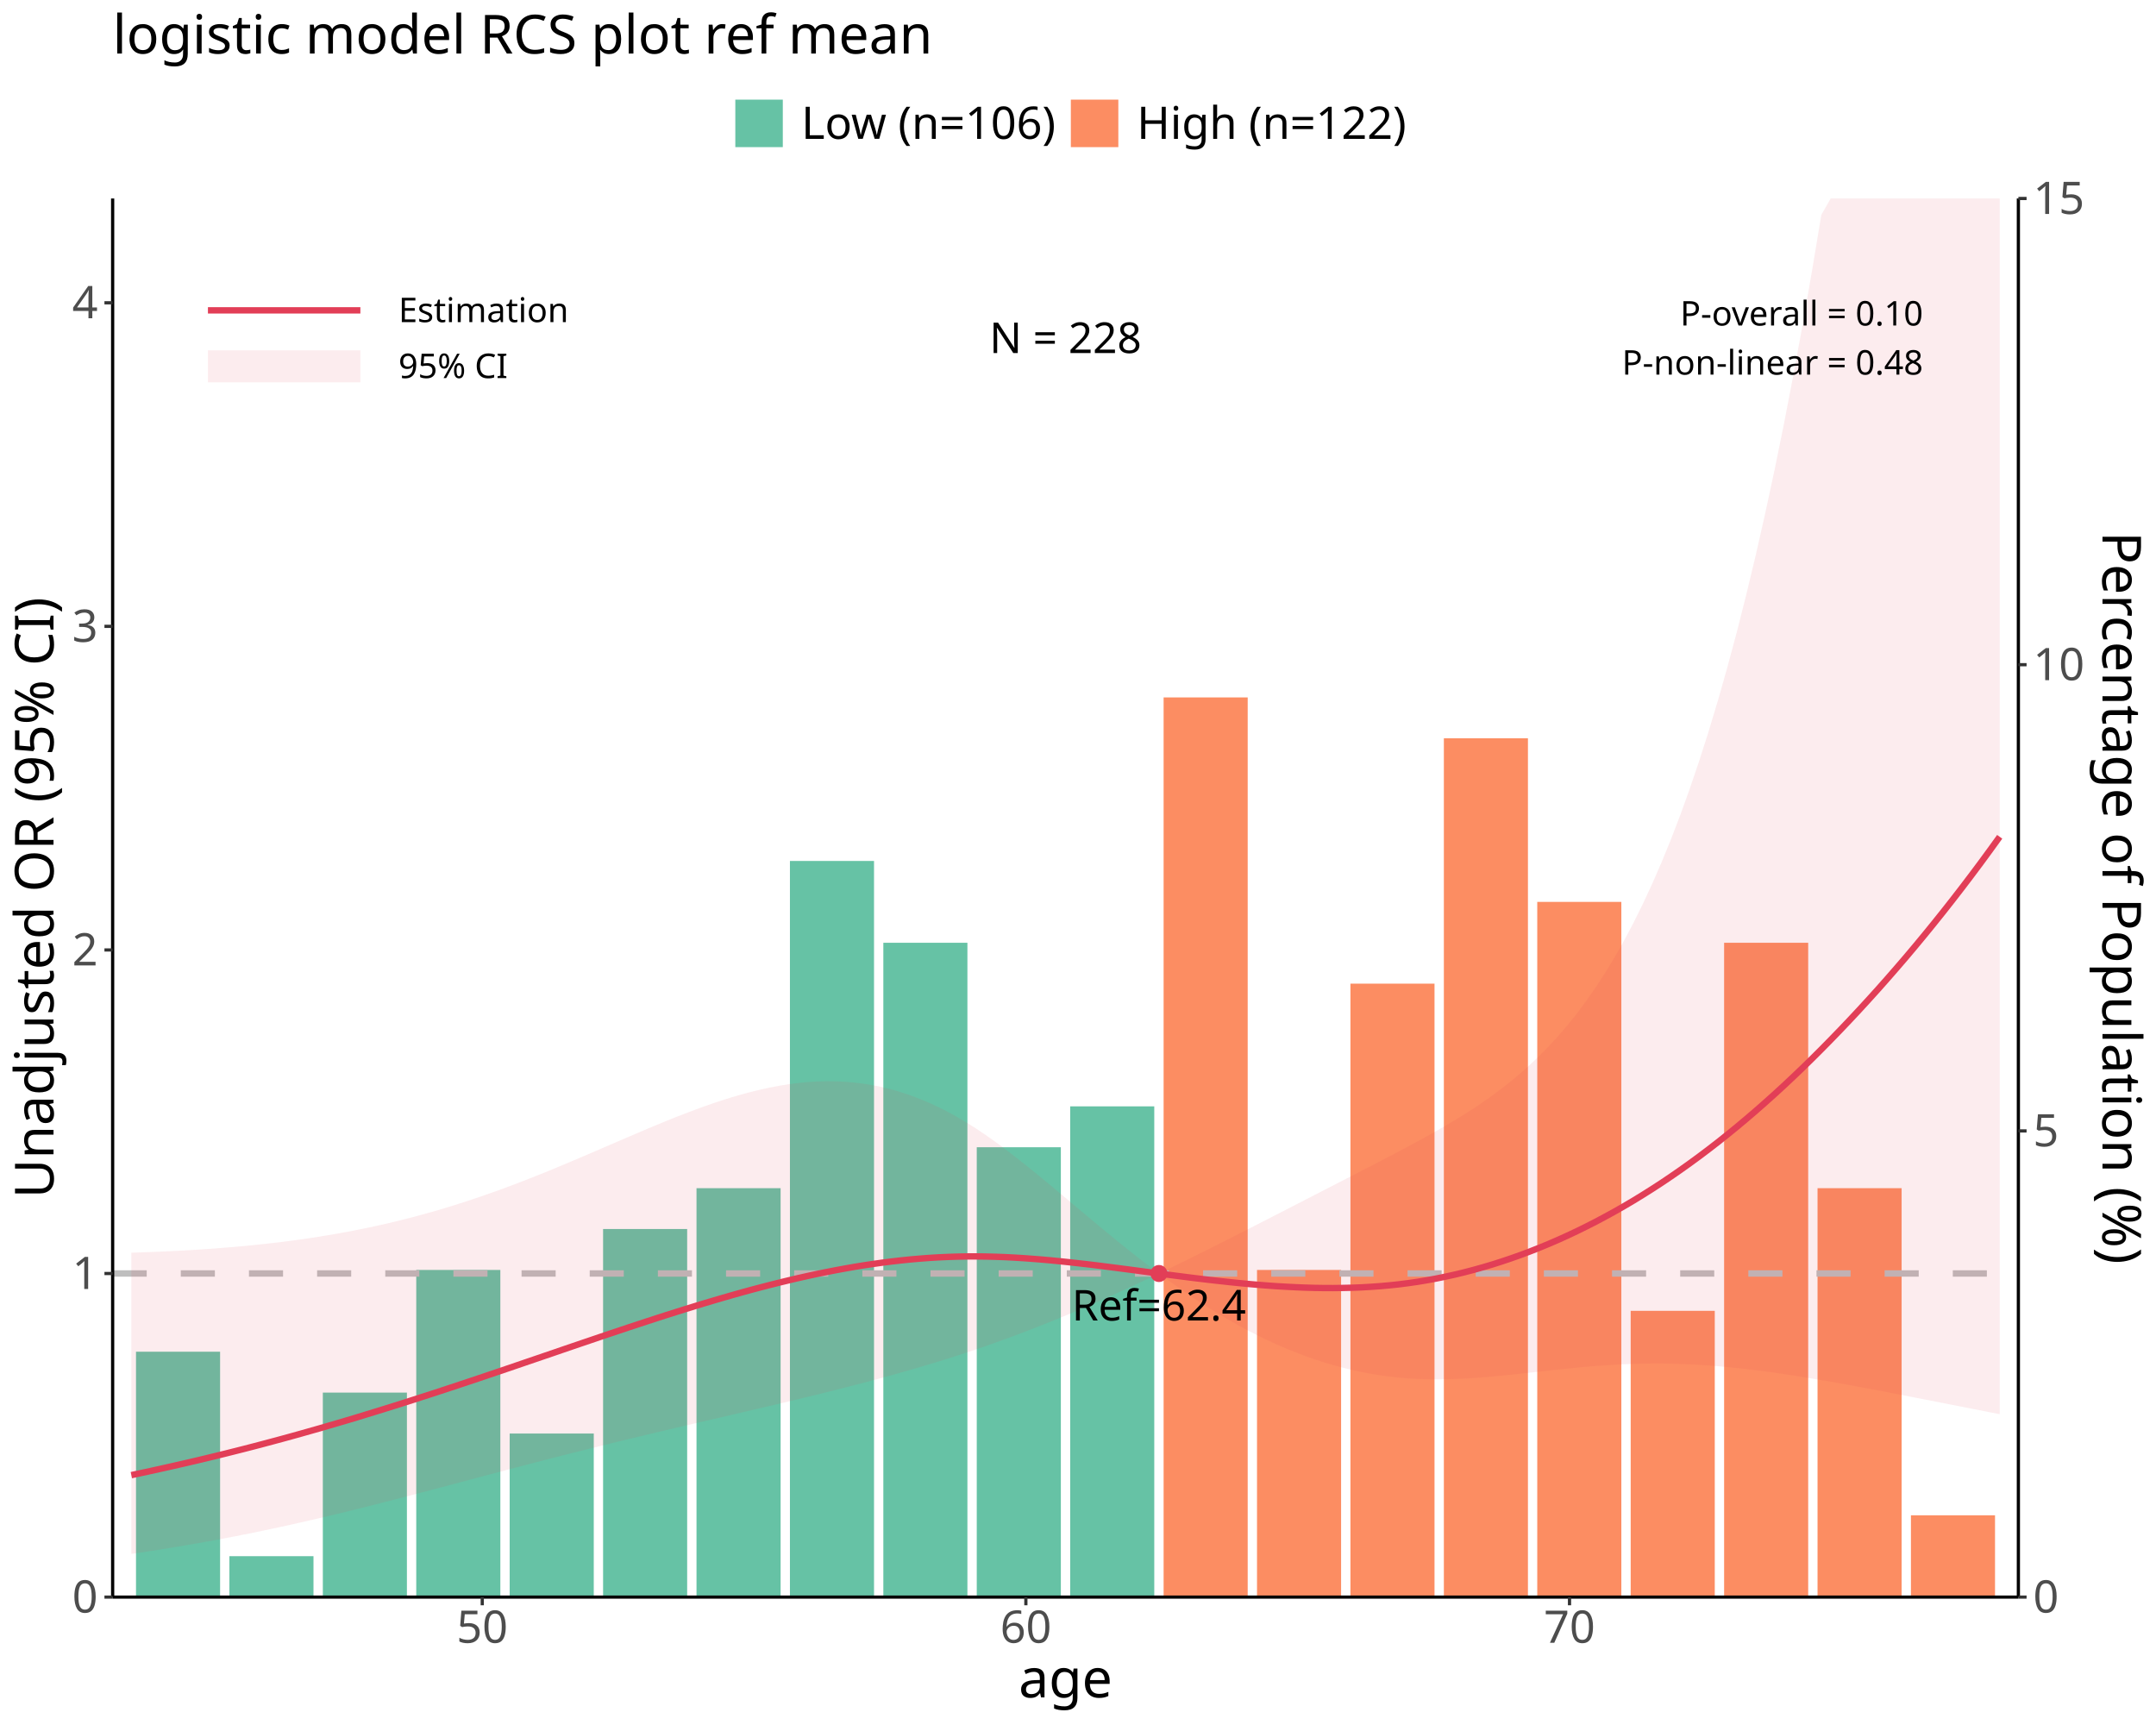
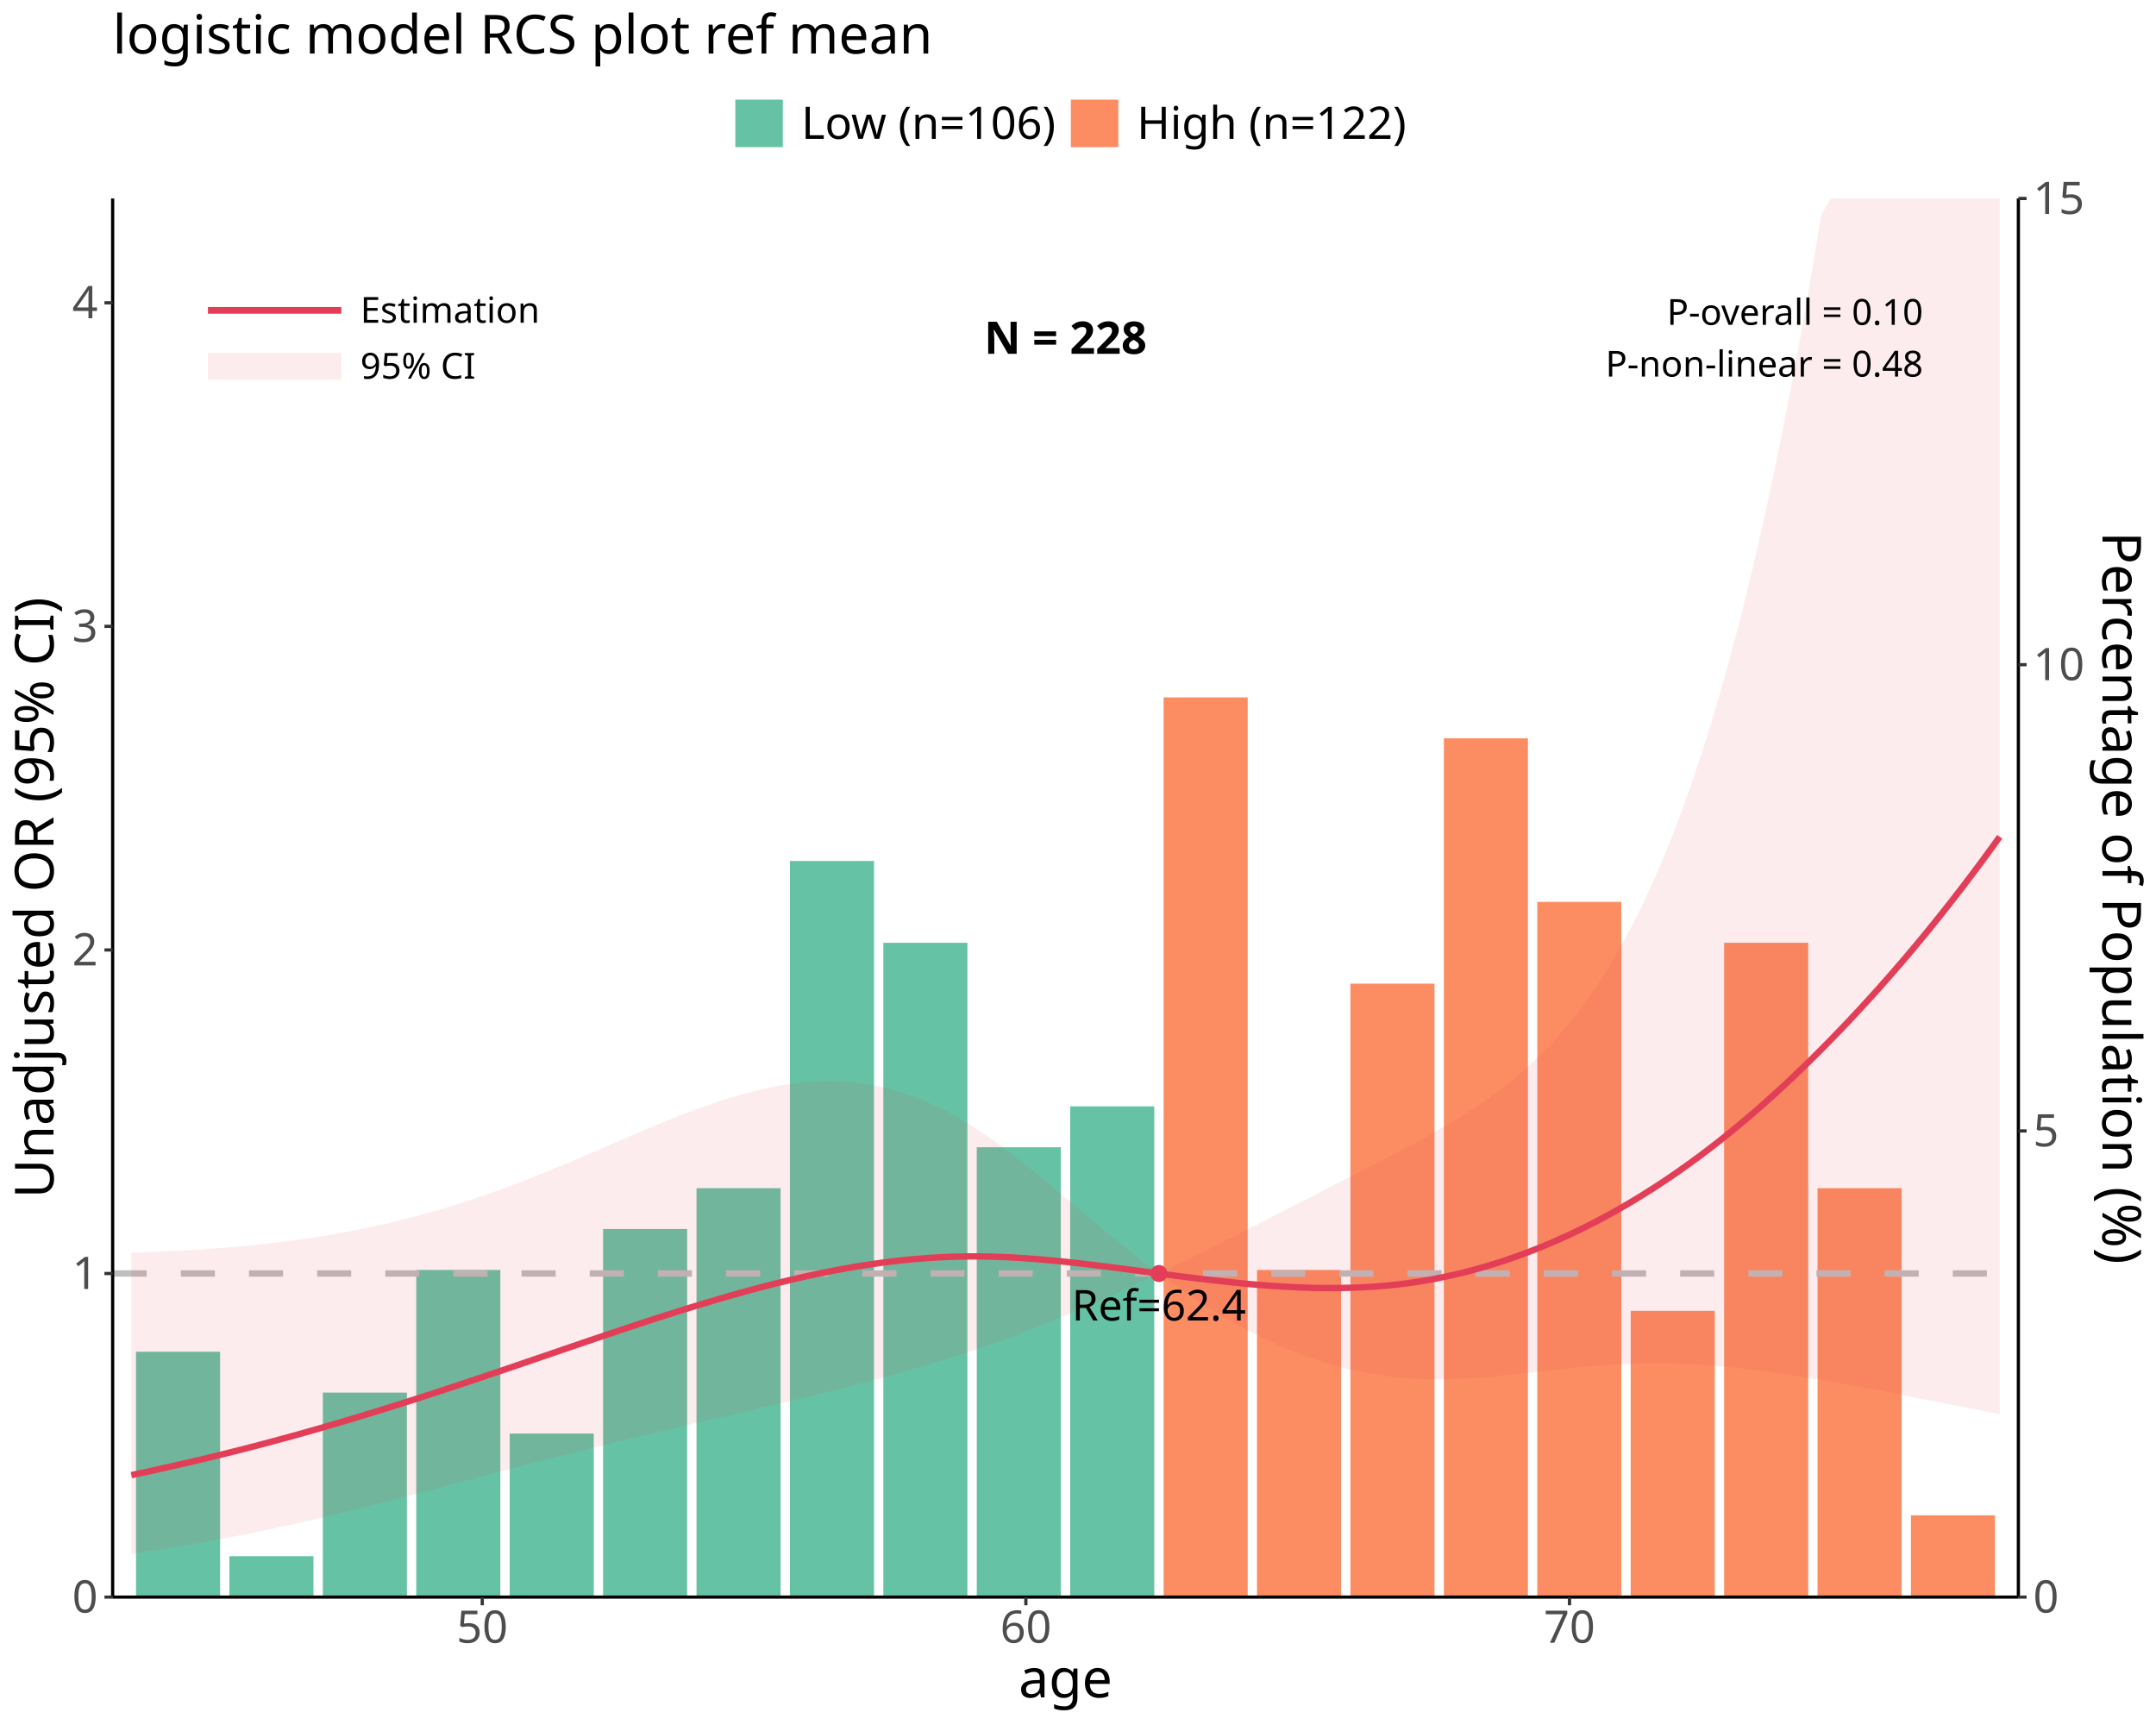
<svg xmlns="http://www.w3.org/2000/svg" class="svglite" data-engine-version="2.0" width="720.00pt" height="576.00pt" viewBox="0 0 720.00 576.00">
  <defs>
    <style type="text/css">
    .svglite line, .svglite polyline, .svglite polygon, .svglite path, .svglite rect, .svglite circle {
      fill: none;
      stroke: #000000;
      stroke-linecap: round;
      stroke-linejoin: round;
      stroke-miterlimit: 10.00;
    }
  </style>
  </defs>
  <rect width="100%" height="100%" style="stroke: none; fill: #FFFFFF;" />
  <defs>
    <clipPath id="cpMC4wMHw3MjAuMDB8MC4wMHw1NzYuMDA=">
      <rect x="0.00" y="0.00" width="720.00" height="576.00" />
    </clipPath>
  </defs>
  <g clip-path="url(#cpMC4wMHw3MjAuMDB8MC4wMHw1NzYuMDA=)">
    <rect x="0.00" y="0.00" width="720.00" height="576.00" style="stroke-width: 1.07; stroke: #FFFFFF; fill: #FFFFFF;" />
  </g>
  <defs>
    <clipPath id="cpMzcuNjJ8Njc0LjA0fDY2LjI4fDUzMy4yOQ==">
      <rect x="37.62" y="66.28" width="636.42" height="467.01" />
    </clipPath>
  </defs>
  <g clip-path="url(#cpMzcuNjJ8Njc0LjA0fDY2LjI4fDUzMy4yOQ==)">
    <rect x="37.62" y="66.28" width="636.42" height="467.01" style="stroke-width: 1.07; stroke: none; fill: #FFFFFF;" />
    <rect x="45.42" y="451.36" width="28.08" height="81.93" style="stroke-width: 1.07; stroke: none; stroke-linecap: butt; stroke-linejoin: miter; fill: #66C2A5;" />
    <rect x="76.61" y="519.63" width="28.08" height="13.66" style="stroke-width: 1.07; stroke: none; stroke-linecap: butt; stroke-linejoin: miter; fill: #66C2A5;" />
    <rect x="107.81" y="465.01" width="28.08" height="68.28" style="stroke-width: 1.07; stroke: none; stroke-linecap: butt; stroke-linejoin: miter; fill: #66C2A5;" />
    <rect x="139.01" y="424.05" width="28.08" height="109.24" style="stroke-width: 1.07; stroke: none; stroke-linecap: butt; stroke-linejoin: miter; fill: #66C2A5;" />
    <rect x="170.21" y="478.67" width="28.08" height="54.62" style="stroke-width: 1.07; stroke: none; stroke-linecap: butt; stroke-linejoin: miter; fill: #66C2A5;" />
    <rect x="201.40" y="410.39" width="28.08" height="122.90" style="stroke-width: 1.07; stroke: none; stroke-linecap: butt; stroke-linejoin: miter; fill: #66C2A5;" />
    <rect x="232.60" y="396.74" width="28.08" height="136.55" style="stroke-width: 1.07; stroke: none; stroke-linecap: butt; stroke-linejoin: miter; fill: #66C2A5;" />
    <rect x="263.80" y="287.49" width="28.08" height="245.79" style="stroke-width: 1.07; stroke: none; stroke-linecap: butt; stroke-linejoin: miter; fill: #66C2A5;" />
    <rect x="294.99" y="314.81" width="28.08" height="218.48" style="stroke-width: 1.07; stroke: none; stroke-linecap: butt; stroke-linejoin: miter; fill: #66C2A5;" />
    <rect x="326.19" y="383.08" width="28.08" height="150.21" style="stroke-width: 1.07; stroke: none; stroke-linecap: butt; stroke-linejoin: miter; fill: #66C2A5;" />
    <rect x="357.39" y="369.43" width="28.08" height="163.86" style="stroke-width: 1.07; stroke: none; stroke-linecap: butt; stroke-linejoin: miter; fill: #66C2A5;" />
    <rect x="388.59" y="232.87" width="28.08" height="300.41" style="stroke-width: 1.07; stroke: none; stroke-linecap: butt; stroke-linejoin: miter; fill: #FC8D62;" />
    <rect x="419.78" y="424.05" width="28.08" height="109.24" style="stroke-width: 1.07; stroke: none; stroke-linecap: butt; stroke-linejoin: miter; fill: #FC8D62;" />
    <rect x="450.98" y="328.46" width="28.08" height="204.83" style="stroke-width: 1.07; stroke: none; stroke-linecap: butt; stroke-linejoin: miter; fill: #FC8D62;" />
    <rect x="482.18" y="246.53" width="28.08" height="286.76" style="stroke-width: 1.07; stroke: none; stroke-linecap: butt; stroke-linejoin: miter; fill: #FC8D62;" />
    <rect x="513.37" y="301.15" width="28.08" height="232.14" style="stroke-width: 1.07; stroke: none; stroke-linecap: butt; stroke-linejoin: miter; fill: #FC8D62;" />
    <rect x="544.57" y="437.70" width="28.08" height="95.59" style="stroke-width: 1.07; stroke: none; stroke-linecap: butt; stroke-linejoin: miter; fill: #FC8D62;" />
    <rect x="575.77" y="314.81" width="28.08" height="218.48" style="stroke-width: 1.07; stroke: none; stroke-linecap: butt; stroke-linejoin: miter; fill: #FC8D62;" />
    <rect x="606.97" y="396.74" width="28.08" height="136.55" style="stroke-width: 1.07; stroke: none; stroke-linecap: butt; stroke-linejoin: miter; fill: #FC8D62;" />
    <rect x="638.16" y="505.98" width="28.08" height="27.31" style="stroke-width: 1.07; stroke: none; stroke-linecap: butt; stroke-linejoin: miter; fill: #FC8D62;" />
    <line x1="37.62" y1="425.24" x2="674.04" y2="425.24" style="stroke-width: 2.13; stroke: #BEBEBE; stroke-dasharray: 11.38,11.38; stroke-linecap: butt;" />
    <circle cx="387.03" cy="425.24" r="2.49" style="stroke-width: 0.71; stroke: #E23E57; fill: #E23E57;" />
    <polygon points="43.86,418.29 46.99,418.19 50.13,418.07 53.26,417.95 56.40,417.80 59.53,417.65 62.67,417.47 65.81,417.29 68.94,417.08 72.08,416.86 75.21,416.61 78.35,416.35 81.48,416.07 84.62,415.76 87.75,415.43 90.89,415.08 94.02,414.71 97.16,414.31 100.29,413.88 103.43,413.42 106.57,412.94 109.70,412.43 112.84,411.89 115.97,411.32 119.11,410.71 122.24,410.08 125.38,409.41 128.51,408.71 131.65,407.97 134.78,407.20 137.92,406.40 141.05,405.55 144.19,404.68 147.33,403.77 150.46,402.82 153.60,401.84 156.73,400.82 159.87,399.77 163.00,398.68 166.14,397.57 169.27,396.42 172.41,395.24 175.54,394.03 178.68,392.80 181.81,391.54 184.95,390.26 188.09,388.95 191.22,387.63 194.36,386.30 197.49,384.96 200.63,383.61 203.76,382.25 206.90,380.90 210.03,379.55 213.17,378.21 216.30,376.88 219.44,375.57 222.57,374.28 225.71,373.02 228.85,371.80 231.98,370.61 235.12,369.47 238.25,368.37 241.39,367.33 244.52,366.35 247.66,365.44 250.79,364.60 253.93,363.83 257.06,363.15 260.20,362.55 263.33,362.04 266.47,361.64 269.61,361.33 272.74,361.13 275.88,361.04 279.01,361.07 282.15,361.21 285.28,361.48 288.42,361.87 291.55,362.39 294.69,363.03 297.82,363.81 300.96,364.73 304.09,365.78 307.23,366.96 310.37,368.28 313.50,369.74 316.64,371.33 319.77,373.05 322.91,374.91 326.04,376.89 329.18,379.00 332.31,381.21 335.45,383.52 338.58,385.92 341.72,388.38 344.85,390.89 347.99,393.46 351.13,396.05 354.26,398.67 357.40,401.31 360.53,403.94 363.67,406.57 366.80,409.19 369.94,411.78 373.07,414.35 376.21,416.88 379.34,419.36 382.48,421.80 385.61,424.19 388.75,424.41 391.89,422.89 395.02,421.36 398.16,419.82 401.29,418.26 404.43,416.69 407.56,415.12 410.70,413.53 413.83,411.94 416.97,410.34 420.10,408.74 423.24,407.13 426.37,405.52 429.51,403.91 432.65,402.30 435.78,400.69 438.92,399.07 442.05,397.46 445.19,395.85 448.32,394.23 451.46,392.62 454.59,391.00 457.73,389.38 460.86,387.76 464.00,386.12 467.13,384.47 470.27,382.81 473.41,381.12 476.54,379.41 479.68,377.65 482.81,375.85 485.95,373.99 489.08,372.05 492.22,370.04 495.35,367.93 498.49,365.71 501.62,363.37 504.76,360.89 507.89,358.26 511.03,355.46 514.17,352.47 517.30,349.27 520.44,345.86 523.57,342.20 526.71,338.27 529.84,334.07 532.98,329.57 536.11,324.74 539.25,319.57 542.38,314.04 545.52,308.12 548.65,301.79 551.79,295.04 554.93,287.83 558.06,280.15 561.20,271.97 564.33,263.27 567.47,254.02 570.60,244.20 573.74,233.79 576.87,222.75 580.01,211.06 583.14,198.69 586.28,185.61 589.41,171.80 592.55,157.22 595.69,141.84 598.82,125.64 601.96,108.58 605.09,90.63 608.23,71.76 611.36,66.28 614.50,66.28 617.63,66.28 620.77,66.28 623.90,66.28 627.04,66.28 630.17,66.28 633.31,66.28 636.45,66.28 639.58,66.28 642.72,66.28 645.85,66.28 648.99,66.28 652.12,66.28 655.26,66.28 658.39,66.28 661.53,66.28 664.66,66.28 667.80,66.28 667.80,472.21 664.66,471.60 661.53,470.98 658.39,470.37 655.26,469.75 652.12,469.14 648.99,468.52 645.85,467.90 642.72,467.29 639.58,466.68 636.45,466.07 633.31,465.46 630.17,464.85 627.04,464.26 623.90,463.66 620.77,463.08 617.63,462.50 614.50,461.93 611.36,461.37 608.23,460.83 605.09,460.30 601.96,459.78 598.82,459.28 595.69,458.81 592.55,458.35 589.41,457.92 586.28,457.52 583.14,457.14 580.01,456.79 576.87,456.48 573.74,456.20 570.60,455.95 567.47,455.74 564.33,455.58 561.20,455.45 558.06,455.36 554.93,455.31 551.79,455.31 548.65,455.35 545.52,455.42 542.38,455.54 539.25,455.70 536.11,455.90 532.98,456.12 529.84,456.38 526.71,456.67 523.57,456.98 520.44,457.30 517.30,457.64 514.17,457.99 511.03,458.34 507.89,458.68 504.76,459.02 501.62,459.33 498.49,459.63 495.35,459.89 492.22,460.13 489.08,460.32 485.95,460.46 482.81,460.55 479.68,460.58 476.54,460.55 473.41,460.45 470.27,460.27 467.13,460.00 464.00,459.66 460.86,459.23 457.73,458.71 454.59,458.11 451.46,457.43 448.32,456.66 445.19,455.81 442.05,454.88 438.92,453.86 435.78,452.75 432.65,451.56 429.51,450.29 426.37,448.94 423.24,447.50 420.10,445.98 416.97,444.38 413.83,442.70 410.70,440.94 407.56,439.10 404.43,437.18 401.29,435.19 398.16,433.12 395.02,430.99 391.89,428.78 388.75,426.52 385.61,425.92 382.48,427.40 379.34,428.87 376.21,430.33 373.07,431.76 369.94,433.18 366.80,434.57 363.67,435.94 360.53,437.29 357.40,438.62 354.26,439.92 351.13,441.20 347.99,442.46 344.85,443.69 341.72,444.90 338.58,446.08 335.45,447.23 332.31,448.36 329.18,449.47 326.04,450.54 322.91,451.59 319.77,452.62 316.64,453.62 313.50,454.60 310.37,455.55 307.23,456.49 304.09,457.40 300.96,458.30 297.82,459.17 294.69,460.04 291.55,460.88 288.42,461.72 285.28,462.53 282.15,463.34 279.01,464.13 275.88,464.92 272.74,465.69 269.61,466.46 266.47,467.22 263.33,467.97 260.20,468.72 257.06,469.46 253.93,470.19 250.79,470.93 247.66,471.66 244.52,472.39 241.39,473.12 238.25,473.85 235.12,474.57 231.98,475.30 228.85,476.04 225.71,476.77 222.57,477.51 219.44,478.25 216.30,479.00 213.17,479.75 210.03,480.50 206.90,481.26 203.76,482.03 200.63,482.80 197.49,483.58 194.36,484.36 191.22,485.15 188.09,485.94 184.95,486.74 181.81,487.55 178.68,488.36 175.54,489.18 172.41,490.00 169.27,490.82 166.14,491.65 163.00,492.48 159.87,493.31 156.73,494.14 153.60,494.98 150.46,495.81 147.33,496.64 144.19,497.47 141.05,498.30 137.92,499.12 134.78,499.94 131.65,500.75 128.51,501.55 125.38,502.35 122.24,503.14 119.11,503.93 115.97,504.70 112.84,505.46 109.70,506.21 106.57,506.95 103.43,507.68 100.29,508.39 97.16,509.10 94.02,509.79 90.89,510.46 87.75,511.12 84.62,511.77 81.48,512.40 78.35,513.02 75.21,513.62 72.08,514.21 68.94,514.79 65.81,515.35 62.67,515.89 59.53,516.42 56.40,516.94 53.26,517.44 50.13,517.93 46.99,518.41 43.86,518.87 " style="stroke-width: 0.00; stroke: none; stroke-linecap: butt; fill: #E23E57; fill-opacity: 0.10;" />
    <polyline points="43.86,418.29 46.99,418.19 50.13,418.07 53.26,417.95 56.40,417.80 59.53,417.65 62.67,417.47 65.81,417.29 68.94,417.08 72.08,416.86 75.21,416.61 78.35,416.35 81.48,416.07 84.62,415.76 87.75,415.43 90.89,415.08 94.02,414.71 97.16,414.31 100.29,413.88 103.43,413.42 106.57,412.94 109.70,412.43 112.84,411.89 115.97,411.32 119.11,410.71 122.24,410.08 125.38,409.41 128.51,408.71 131.65,407.97 134.78,407.20 137.92,406.40 141.05,405.55 144.19,404.68 147.33,403.77 150.46,402.82 153.60,401.84 156.73,400.82 159.87,399.77 163.00,398.68 166.14,397.57 169.27,396.42 172.41,395.24 175.54,394.03 178.68,392.80 181.81,391.54 184.95,390.26 188.09,388.95 191.22,387.63 194.36,386.30 197.49,384.96 200.63,383.61 203.76,382.25 206.90,380.90 210.03,379.55 213.17,378.21 216.30,376.88 219.44,375.57 222.57,374.28 225.71,373.02 228.85,371.80 231.98,370.61 235.12,369.47 238.25,368.37 241.39,367.33 244.52,366.35 247.66,365.44 250.79,364.60 253.93,363.83 257.06,363.15 260.20,362.55 263.33,362.04 266.47,361.64 269.61,361.33 272.74,361.13 275.88,361.04 279.01,361.07 282.15,361.21 285.28,361.48 288.42,361.87 291.55,362.39 294.69,363.03 297.82,363.81 300.96,364.73 304.09,365.78 307.23,366.96 310.37,368.28 313.50,369.74 316.64,371.33 319.77,373.05 322.91,374.91 326.04,376.89 329.18,379.00 332.31,381.21 335.45,383.52 338.58,385.92 341.72,388.38 344.85,390.89 347.99,393.46 351.13,396.05 354.26,398.67 357.40,401.31 360.53,403.94 363.67,406.57 366.80,409.19 369.94,411.78 373.07,414.35 376.21,416.88 379.34,419.36 382.48,421.80 385.61,424.19 388.75,424.41 391.89,422.89 395.02,421.36 398.16,419.82 401.29,418.26 404.43,416.69 407.56,415.12 410.70,413.53 413.83,411.94 416.97,410.34 420.10,408.74 423.24,407.13 426.37,405.52 429.51,403.91 432.65,402.30 435.78,400.69 438.92,399.07 442.05,397.46 445.19,395.85 448.32,394.23 451.46,392.62 454.59,391.00 457.73,389.38 460.86,387.76 464.00,386.12 467.13,384.47 470.27,382.81 473.41,381.12 476.54,379.41 479.68,377.65 482.81,375.85 485.95,373.99 489.08,372.05 492.22,370.04 495.35,367.93 498.49,365.71 501.62,363.37 504.76,360.89 507.89,358.26 511.03,355.46 514.17,352.47 517.30,349.27 520.44,345.86 523.57,342.20 526.71,338.27 529.84,334.07 532.98,329.57 536.11,324.74 539.25,319.57 542.38,314.04 545.52,308.12 548.65,301.79 551.79,295.04 554.93,287.83 558.06,280.15 561.20,271.97 564.33,263.27 567.47,254.02 570.60,244.20 573.74,233.79 576.87,222.75 580.01,211.06 583.14,198.69 586.28,185.61 589.41,171.80 592.55,157.22 595.69,141.84 598.82,125.64 601.96,108.58 605.09,90.63 608.23,71.76 611.36,66.28 614.50,66.28 617.63,66.28 620.77,66.28 623.90,66.28 627.04,66.28 630.17,66.28 633.31,66.28 636.45,66.28 639.58,66.28 642.72,66.28 645.85,66.28 648.99,66.28 652.12,66.28 655.26,66.28 658.39,66.28 661.53,66.28 664.66,66.28 667.80,66.28 " style="stroke-width: 1.07; stroke: none; stroke-linecap: butt;" />
    <polyline points="667.80,472.21 664.66,471.60 661.53,470.98 658.39,470.37 655.26,469.75 652.12,469.14 648.99,468.52 645.85,467.90 642.72,467.29 639.58,466.68 636.45,466.07 633.31,465.46 630.17,464.85 627.04,464.26 623.90,463.66 620.77,463.08 617.63,462.50 614.50,461.93 611.36,461.37 608.23,460.83 605.09,460.30 601.96,459.78 598.82,459.28 595.69,458.81 592.55,458.35 589.41,457.92 586.28,457.52 583.14,457.14 580.01,456.79 576.87,456.48 573.74,456.20 570.60,455.95 567.47,455.74 564.33,455.58 561.20,455.45 558.06,455.36 554.93,455.31 551.79,455.31 548.65,455.35 545.52,455.42 542.38,455.54 539.25,455.70 536.11,455.90 532.98,456.12 529.84,456.38 526.71,456.67 523.57,456.98 520.44,457.30 517.30,457.64 514.17,457.99 511.03,458.34 507.89,458.68 504.76,459.02 501.62,459.33 498.49,459.63 495.35,459.89 492.22,460.13 489.08,460.32 485.95,460.46 482.81,460.55 479.68,460.58 476.54,460.55 473.41,460.45 470.27,460.27 467.13,460.00 464.00,459.66 460.86,459.23 457.73,458.71 454.59,458.11 451.46,457.43 448.32,456.66 445.19,455.81 442.05,454.88 438.92,453.86 435.78,452.75 432.65,451.56 429.51,450.29 426.37,448.94 423.24,447.50 420.10,445.98 416.97,444.38 413.83,442.70 410.70,440.94 407.56,439.10 404.43,437.18 401.29,435.19 398.16,433.12 395.02,430.99 391.89,428.78 388.75,426.52 385.61,425.92 382.48,427.40 379.34,428.87 376.21,430.33 373.07,431.76 369.94,433.18 366.80,434.57 363.67,435.94 360.53,437.29 357.40,438.62 354.26,439.92 351.13,441.20 347.99,442.46 344.85,443.69 341.72,444.90 338.58,446.08 335.45,447.23 332.31,448.36 329.18,449.47 326.04,450.54 322.91,451.59 319.77,452.62 316.64,453.62 313.50,454.60 310.37,455.55 307.23,456.49 304.09,457.40 300.96,458.30 297.82,459.17 294.69,460.04 291.55,460.88 288.42,461.72 285.28,462.53 282.15,463.34 279.01,464.13 275.88,464.92 272.74,465.69 269.61,466.46 266.47,467.22 263.33,467.97 260.20,468.72 257.06,469.46 253.93,470.19 250.79,470.93 247.66,471.66 244.52,472.39 241.39,473.12 238.25,473.85 235.12,474.57 231.98,475.30 228.85,476.04 225.71,476.77 222.57,477.51 219.44,478.25 216.30,479.00 213.17,479.75 210.03,480.50 206.90,481.26 203.76,482.03 200.63,482.80 197.49,483.58 194.36,484.36 191.22,485.15 188.09,485.94 184.95,486.74 181.81,487.55 178.68,488.36 175.54,489.18 172.41,490.00 169.27,490.82 166.14,491.65 163.00,492.48 159.87,493.31 156.73,494.14 153.60,494.98 150.46,495.81 147.33,496.64 144.19,497.47 141.05,498.30 137.92,499.12 134.78,499.94 131.65,500.75 128.51,501.55 125.38,502.35 122.24,503.14 119.11,503.93 115.97,504.70 112.84,505.46 109.70,506.21 106.57,506.95 103.43,507.68 100.29,508.39 97.16,509.10 94.02,509.79 90.89,510.46 87.75,511.12 84.62,511.77 81.48,512.40 78.35,513.02 75.21,513.62 72.08,514.21 68.94,514.79 65.81,515.35 62.67,515.89 59.53,516.42 56.40,516.94 53.26,517.44 50.13,517.93 46.99,518.41 43.86,518.87 " style="stroke-width: 1.07; stroke: none; stroke-linecap: butt;" />
    <text x="387.03" y="440.94" text-anchor="middle" style="font-size: 14.23px; font-family: sans;" textLength="58.15px" lengthAdjust="spacingAndGlyphs">Ref=62.4</text>
    <polyline points="43.86,492.57 46.99,491.90 50.13,491.22 53.26,490.53 56.40,489.83 59.53,489.12 62.67,488.40 65.81,487.67 68.94,486.92 72.08,486.16 75.21,485.39 78.35,484.60 81.48,483.81 84.62,483.00 87.75,482.18 90.89,481.34 94.02,480.50 97.16,479.64 100.29,478.77 103.43,477.88 106.57,476.99 109.70,476.08 112.84,475.16 115.97,474.24 119.11,473.30 122.24,472.34 125.38,471.38 128.51,470.41 131.65,469.43 134.78,468.44 137.92,467.44 141.05,466.43 144.19,465.42 147.33,464.39 150.46,463.36 153.60,462.32 156.73,461.28 159.87,460.23 163.00,459.17 166.14,458.11 169.27,457.05 172.41,455.98 175.54,454.91 178.68,453.84 181.81,452.77 184.95,451.70 188.09,450.62 191.22,449.55 194.36,448.48 197.49,447.42 200.63,446.35 203.76,445.30 206.90,444.25 210.03,443.20 213.17,442.17 216.30,441.14 219.44,440.12 222.57,439.11 225.71,438.12 228.85,437.13 231.98,436.17 235.12,435.21 238.25,434.28 241.39,433.36 244.52,432.46 247.66,431.58 250.79,430.72 253.93,429.89 257.06,429.08 260.20,428.29 263.33,427.53 266.47,426.79 269.61,426.09 272.74,425.41 275.88,424.77 279.01,424.16 282.15,423.58 285.28,423.03 288.42,422.52 291.55,422.05 294.69,421.61 297.82,421.22 300.96,420.86 304.09,420.54 307.23,420.27 310.37,420.03 313.50,419.84 316.64,419.70 319.77,419.60 322.91,419.54 326.04,419.53 329.18,419.57 332.31,419.65 335.45,419.76 338.58,419.92 341.72,420.11 344.85,420.34 347.99,420.59 351.13,420.87 354.26,421.18 357.40,421.51 360.53,421.86 363.67,422.22 366.80,422.60 369.94,423.00 373.07,423.40 376.21,423.81 379.34,424.22 382.48,424.64 385.61,425.06 388.75,425.47 391.89,425.88 395.02,426.28 398.16,426.68 401.29,427.06 404.43,427.43 407.56,427.78 410.70,428.12 413.83,428.44 416.97,428.74 420.10,429.01 423.24,429.26 426.37,429.48 429.51,429.66 432.65,429.82 435.78,429.95 438.92,430.04 442.05,430.09 445.19,430.10 448.32,430.06 451.46,429.99 454.59,429.87 457.73,429.69 460.86,429.47 464.00,429.19 467.13,428.86 470.27,428.46 473.41,428.01 476.54,427.49 479.68,426.91 482.81,426.27 485.95,425.58 489.08,424.82 492.22,424.00 495.35,423.12 498.49,422.19 501.62,421.19 504.76,420.13 507.89,419.02 511.03,417.84 514.17,416.60 517.30,415.31 520.44,413.95 523.57,412.53 526.71,411.05 529.84,409.51 532.98,407.91 536.11,406.24 539.25,404.52 542.38,402.73 545.52,400.88 548.65,398.96 551.79,396.98 554.93,394.94 558.06,392.83 561.20,390.66 564.33,388.43 567.47,386.13 570.60,383.77 573.74,381.34 576.87,378.85 580.01,376.29 583.14,373.67 586.28,370.98 589.41,368.23 592.55,365.42 595.69,362.54 598.82,359.60 601.96,356.60 605.09,353.54 608.23,350.41 611.36,347.23 614.50,343.99 617.63,340.70 620.77,337.34 623.90,333.93 627.04,330.46 630.17,326.93 633.31,323.33 636.45,319.68 639.58,315.96 642.72,312.17 645.85,308.32 648.99,304.40 652.12,300.42 655.26,296.36 658.39,292.24 661.53,288.04 664.66,283.77 667.80,279.42 " style="stroke-width: 2.13; stroke: #E23E57; stroke-linecap: butt;" />
-     <text x="355.83" y="117.88" text-anchor="middle" style="font-size: 14.23px; font-family: sans;" textLength="50.23px" lengthAdjust="spacingAndGlyphs">N = 228</text>
-     <line x1="69.44" y1="103.64" x2="120.35" y2="103.64" style="stroke-width: 2.13; stroke: #E23E57; stroke-linecap: butt;" />
-     <line x1="69.44" y1="122.32" x2="120.35" y2="122.32" style="stroke-width: 10.67; stroke: #E23E57; stroke-opacity: 0.10; stroke-linecap: butt;" />
-     <text x="133.08" y="107.56" style="font-size: 11.38px; font-family: sans;" textLength="53.14px" lengthAdjust="spacingAndGlyphs">Estimation</text>
-     <text x="133.08" y="126.24" style="font-size: 11.38px; font-family: sans;" textLength="37.33px" lengthAdjust="spacingAndGlyphs">95% CI</text>
-     <text x="642.22" y="108.70" text-anchor="end" style="font-size: 11.38px; font-family: sans;" textLength="80.04px" lengthAdjust="spacingAndGlyphs">P-overall = 0.10</text>
-     <text x="642.22" y="125.09" text-anchor="end" style="font-size: 11.38px; font-family: sans;" textLength="97.12px" lengthAdjust="spacingAndGlyphs">P-non-linear = 0.48</text>
+     <text x="355.83" y="118.14" text-anchor="middle" style="font-size: 15.00px; font-weight: bold; font-family: sans;" textLength="52.97px" lengthAdjust="spacingAndGlyphs">N = 228</text>
+     <line x1="69.44" y1="103.64" x2="113.99" y2="103.64" style="stroke-width: 2.25; stroke: #E23E57; stroke-linecap: butt;" />
+     <line x1="69.44" y1="122.32" x2="113.99" y2="122.32" style="stroke-width: 9.00; stroke: #E23E57; stroke-opacity: 0.098; stroke-linecap: butt;" />
+     <text x="120.35" y="107.77" style="font-size: 12.00px; font-family: sans;" textLength="56.03px" lengthAdjust="spacingAndGlyphs">Estimation</text>
+     <text x="120.35" y="126.45" style="font-size: 12.00px; font-family: sans;" textLength="39.36px" lengthAdjust="spacingAndGlyphs">95% CI</text>
+     <text x="642.22" y="108.47" text-anchor="end" style="font-size: 12.00px; font-family: sans;" textLength="84.39px" lengthAdjust="spacingAndGlyphs">P-overall = 0.10</text>
+     <text x="642.22" y="125.75" text-anchor="end" style="font-size: 12.00px; font-family: sans;" textLength="102.41px" lengthAdjust="spacingAndGlyphs">P-non-linear = 0.48</text>
  </g>
  <g clip-path="url(#cpMC4wMHw3MjAuMDB8MC4wMHw1NzYuMDA=)">
    <polyline points="37.62,533.29 37.62,66.28 " style="stroke-width: 1.07; stroke-linecap: butt;" />
    <text x="32.69" y="538.45" text-anchor="end" style="font-size: 15.00px; fill: #4D4D4D; font-family: sans;" textLength="8.34px" lengthAdjust="spacingAndGlyphs">0</text>
    <text x="32.69" y="430.40" text-anchor="end" style="font-size: 15.00px; fill: #4D4D4D; font-family: sans;" textLength="8.34px" lengthAdjust="spacingAndGlyphs">1</text>
    <text x="32.69" y="322.36" text-anchor="end" style="font-size: 15.00px; fill: #4D4D4D; font-family: sans;" textLength="8.34px" lengthAdjust="spacingAndGlyphs">2</text>
    <text x="32.69" y="214.31" text-anchor="end" style="font-size: 15.00px; fill: #4D4D4D; font-family: sans;" textLength="8.34px" lengthAdjust="spacingAndGlyphs">3</text>
    <text x="32.69" y="106.27" text-anchor="end" style="font-size: 15.00px; fill: #4D4D4D; font-family: sans;" textLength="8.34px" lengthAdjust="spacingAndGlyphs">4</text>
    <polyline points="34.88,533.29 37.62,533.29 " style="stroke-width: 1.07; stroke: #333333; stroke-linecap: butt;" />
    <polyline points="34.88,425.24 37.62,425.24 " style="stroke-width: 1.07; stroke: #333333; stroke-linecap: butt;" />
    <polyline points="34.88,317.20 37.62,317.20 " style="stroke-width: 1.07; stroke: #333333; stroke-linecap: butt;" />
    <polyline points="34.88,209.15 37.62,209.15 " style="stroke-width: 1.07; stroke: #333333; stroke-linecap: butt;" />
    <polyline points="34.88,101.10 37.62,101.10 " style="stroke-width: 1.07; stroke: #333333; stroke-linecap: butt;" />
    <polyline points="674.04,533.29 674.04,66.28 " style="stroke-width: 1.07; stroke-linecap: butt;" />
    <polyline points="676.78,533.29 674.04,533.29 " style="stroke-width: 1.07; stroke: #333333; stroke-linecap: butt;" />
    <polyline points="676.78,377.62 674.04,377.62 " style="stroke-width: 1.07; stroke: #333333; stroke-linecap: butt;" />
    <polyline points="676.78,221.95 674.04,221.95 " style="stroke-width: 1.07; stroke: #333333; stroke-linecap: butt;" />
    <polyline points="676.78,66.28 674.04,66.28 " style="stroke-width: 1.07; stroke: #333333; stroke-linecap: butt;" />
    <text x="678.97" y="538.45" style="font-size: 15.00px; fill: #4D4D4D; font-family: sans;" textLength="8.34px" lengthAdjust="spacingAndGlyphs">0</text>
    <text x="678.97" y="382.78" style="font-size: 15.00px; fill: #4D4D4D; font-family: sans;" textLength="8.34px" lengthAdjust="spacingAndGlyphs">5</text>
    <text x="678.97" y="227.11" style="font-size: 15.00px; fill: #4D4D4D; font-family: sans;" textLength="16.69px" lengthAdjust="spacingAndGlyphs">10</text>
    <text x="678.97" y="71.44" style="font-size: 15.00px; fill: #4D4D4D; font-family: sans;" textLength="16.69px" lengthAdjust="spacingAndGlyphs">15</text>
    <polyline points="37.62,533.29 674.04,533.29 " style="stroke-width: 1.07; stroke-linecap: butt;" />
    <polyline points="161.05,536.03 161.05,533.29 " style="stroke-width: 1.07; stroke: #333333; stroke-linecap: butt;" />
    <polyline points="342.59,536.03 342.59,533.29 " style="stroke-width: 1.07; stroke: #333333; stroke-linecap: butt;" />
    <polyline points="524.14,536.03 524.14,533.29 " style="stroke-width: 1.07; stroke: #333333; stroke-linecap: butt;" />
    <text x="161.05" y="548.54" text-anchor="middle" style="font-size: 15.00px; fill: #4D4D4D; font-family: sans;" textLength="16.69px" lengthAdjust="spacingAndGlyphs">50</text>
    <text x="342.59" y="548.54" text-anchor="middle" style="font-size: 15.00px; fill: #4D4D4D; font-family: sans;" textLength="16.69px" lengthAdjust="spacingAndGlyphs">60</text>
    <text x="524.14" y="548.54" text-anchor="middle" style="font-size: 15.00px; fill: #4D4D4D; font-family: sans;" textLength="16.69px" lengthAdjust="spacingAndGlyphs">70</text>
    <text x="355.83" y="566.78" text-anchor="middle" style="font-size: 18.00px; font-family: sans;" textLength="30.03px" lengthAdjust="spacingAndGlyphs">age</text>
    <text transform="translate(17.87,299.78) rotate(-90)" text-anchor="middle" style="font-size: 18.00px; font-family: sans;" textLength="199.11px" lengthAdjust="spacingAndGlyphs">Unadjusted OR (95% CI)</text>
    <text transform="translate(702.13,299.78) rotate(90)" text-anchor="middle" style="font-size: 18.00px; font-family: sans;" textLength="235.16px" lengthAdjust="spacingAndGlyphs">Percentage of Population (%)</text>
    <rect x="239.37" y="27.08" width="232.92" height="28.24" style="stroke-width: 1.07; stroke: none; fill: #FFFFFF;" />
    <rect x="244.85" y="32.56" width="17.28" height="17.28" style="stroke-width: 1.07; stroke: none; fill: #FFFFFF;" />
    <rect x="245.56" y="33.27" width="15.86" height="15.86" style="stroke-width: 1.07; stroke: none; stroke-linecap: butt; stroke-linejoin: miter; fill: #66C2A5;" />
    <rect x="356.90" y="32.56" width="17.28" height="17.28" style="stroke-width: 1.07; stroke: none; fill: #FFFFFF;" />
    <rect x="357.61" y="33.27" width="15.86" height="15.86" style="stroke-width: 1.07; stroke: none; stroke-linecap: butt; stroke-linejoin: miter; fill: #FC8D62;" />
    <text x="267.61" y="46.36" style="font-size: 15.00px; font-family: sans;" textLength="83.82px" lengthAdjust="spacingAndGlyphs">Low (n=106)</text>
    <text x="379.66" y="46.36" style="font-size: 15.00px; font-family: sans;" textLength="87.15px" lengthAdjust="spacingAndGlyphs">High (n=122)</text>
    <text x="37.62" y="17.87" style="font-size: 18.00px; font-family: sans;" textLength="262.14px" lengthAdjust="spacingAndGlyphs">logistic model RCS plot ref mean</text>
  </g>
</svg>
